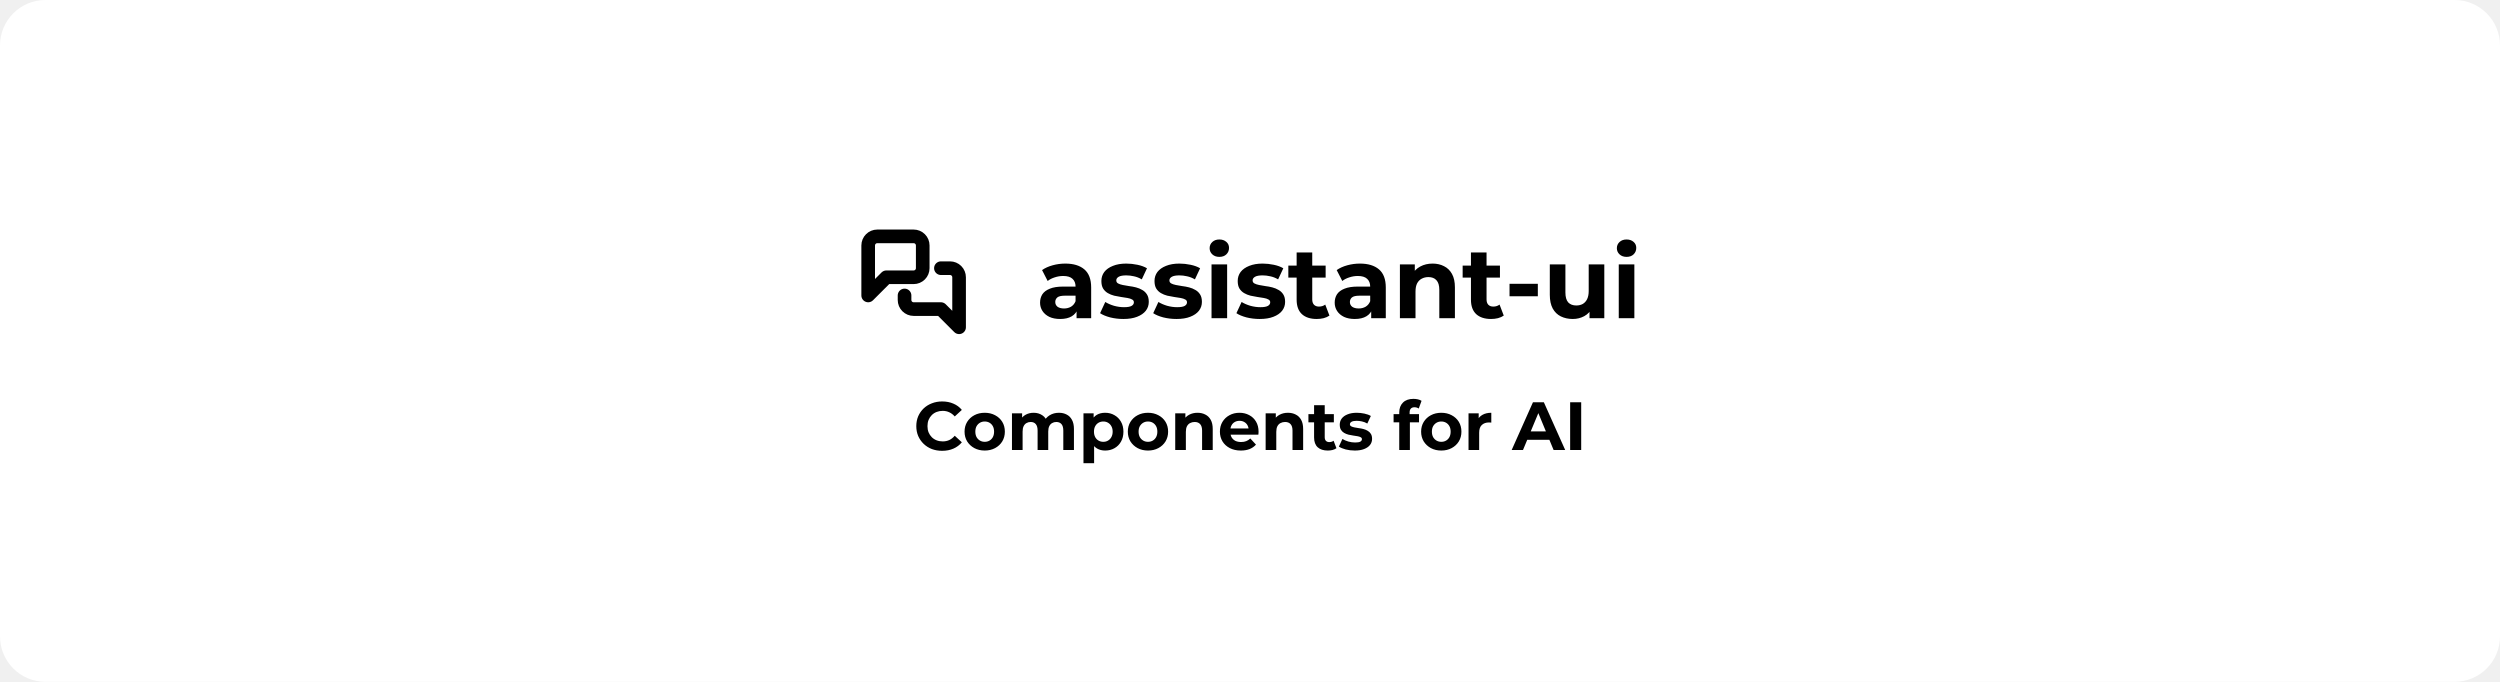
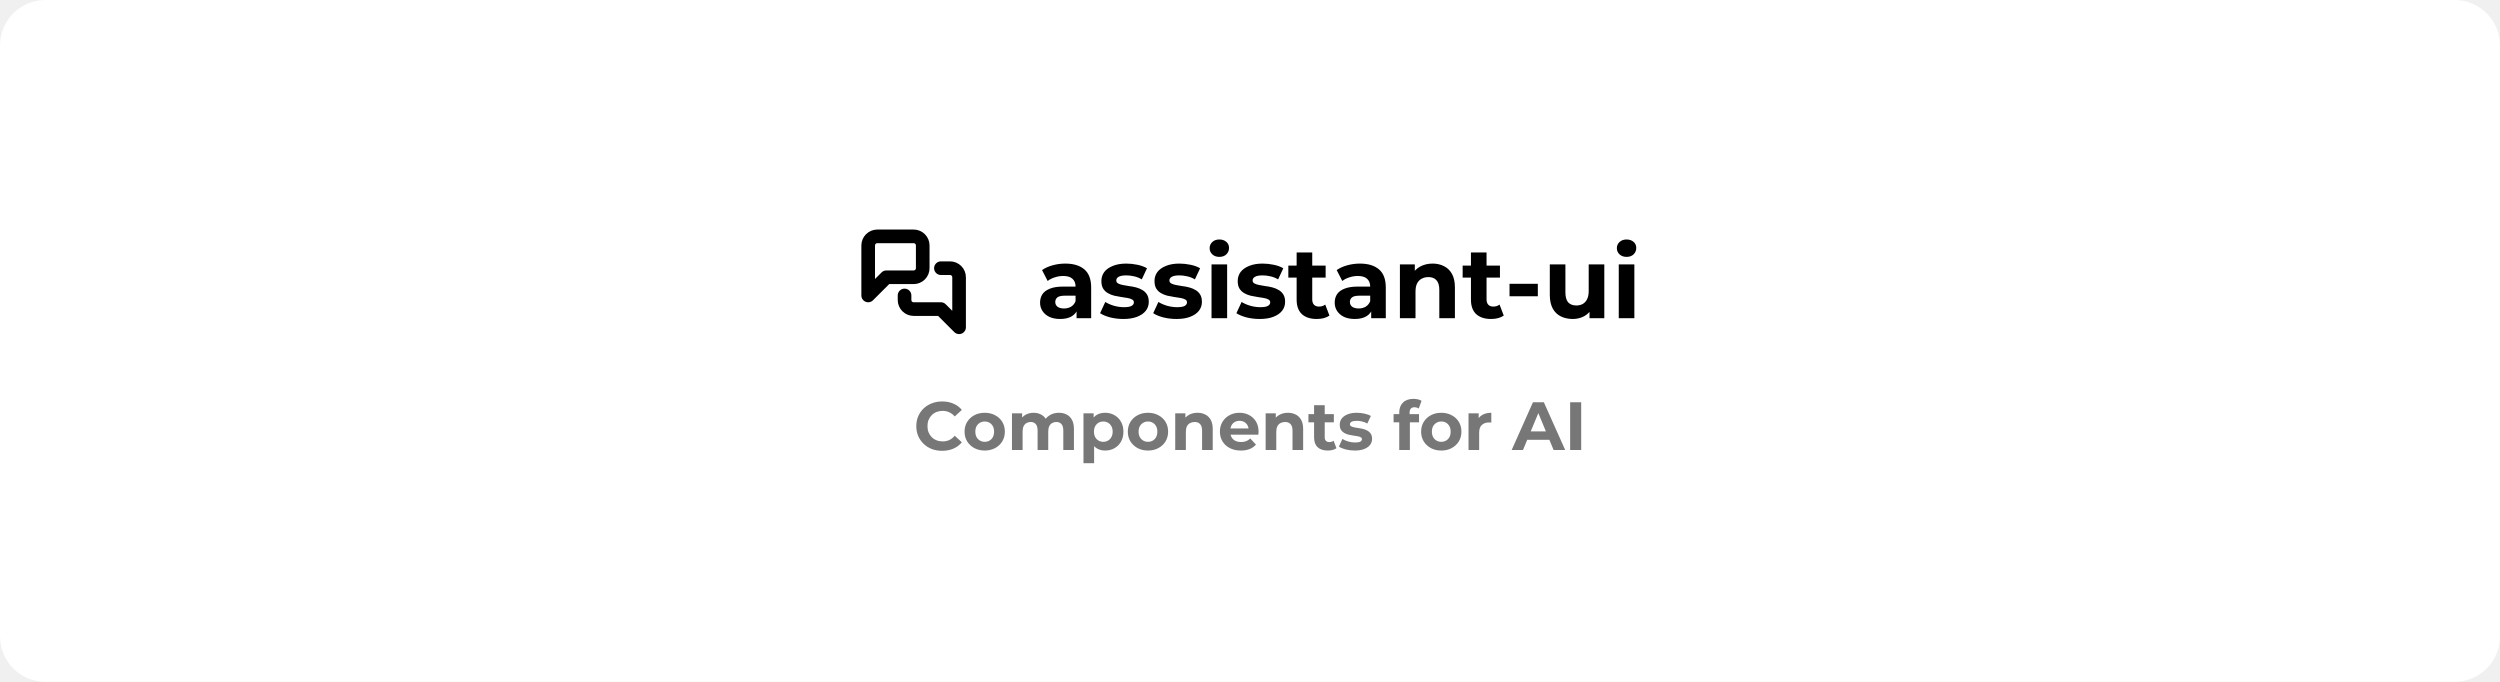
<svg xmlns="http://www.w3.org/2000/svg" width="550" height="150" viewBox="0 0 550 150" fill="none">
  <rect width="550" height="150" rx="10" fill="white" />
-   <path d="M207.27 99.18C206.46 99.18 205.705 99.05 205.005 98.79C204.315 98.52 203.715 98.14 203.205 97.65C202.695 97.16 202.295 96.585 202.005 95.925C201.725 95.265 201.585 94.54 201.585 93.75C201.585 92.96 201.725 92.235 202.005 91.575C202.295 90.915 202.695 90.34 203.205 89.85C203.725 89.36 204.33 88.985 205.02 88.725C205.71 88.455 206.465 88.32 207.285 88.32C208.195 88.32 209.015 88.48 209.745 88.8C210.485 89.11 211.105 89.57 211.605 90.18L210.045 91.62C209.685 91.21 209.285 90.905 208.845 90.705C208.405 90.495 207.925 90.39 207.405 90.39C206.915 90.39 206.465 90.47 206.055 90.63C205.645 90.79 205.29 91.02 204.99 91.32C204.69 91.62 204.455 91.975 204.285 92.385C204.125 92.795 204.045 93.25 204.045 93.75C204.045 94.25 204.125 94.705 204.285 95.115C204.455 95.525 204.69 95.88 204.99 96.18C205.29 96.48 205.645 96.71 206.055 96.87C206.465 97.03 206.915 97.11 207.405 97.11C207.925 97.11 208.405 97.01 208.845 96.81C209.285 96.6 209.685 96.285 210.045 95.865L211.605 97.305C211.105 97.915 210.485 98.38 209.745 98.7C209.015 99.02 208.19 99.18 207.27 99.18ZM216.643 99.12C215.783 99.12 215.018 98.94 214.348 98.58C213.688 98.22 213.163 97.73 212.773 97.11C212.393 96.48 212.203 95.765 212.203 94.965C212.203 94.155 212.393 93.44 212.773 92.82C213.163 92.19 213.688 91.7 214.348 91.35C215.018 90.99 215.783 90.81 216.643 90.81C217.493 90.81 218.253 90.99 218.923 91.35C219.593 91.7 220.118 92.185 220.498 92.805C220.878 93.425 221.068 94.145 221.068 94.965C221.068 95.765 220.878 96.48 220.498 97.11C220.118 97.73 219.593 98.22 218.923 98.58C218.253 98.94 217.493 99.12 216.643 99.12ZM216.643 97.2C217.033 97.2 217.383 97.11 217.693 96.93C218.003 96.75 218.248 96.495 218.428 96.165C218.608 95.825 218.698 95.425 218.698 94.965C218.698 94.495 218.608 94.095 218.428 93.765C218.248 93.435 218.003 93.18 217.693 93C217.383 92.82 217.033 92.73 216.643 92.73C216.253 92.73 215.903 92.82 215.593 93C215.283 93.18 215.033 93.435 214.843 93.765C214.663 94.095 214.573 94.495 214.573 94.965C214.573 95.425 214.663 95.825 214.843 96.165C215.033 96.495 215.283 96.75 215.593 96.93C215.903 97.11 216.253 97.2 216.643 97.2ZM232.967 90.81C233.607 90.81 234.172 90.94 234.662 91.2C235.162 91.45 235.552 91.84 235.832 92.37C236.122 92.89 236.267 93.56 236.267 94.38V99H233.927V94.74C233.927 94.09 233.792 93.61 233.522 93.3C233.252 92.99 232.872 92.835 232.382 92.835C232.042 92.835 231.737 92.915 231.467 93.075C231.197 93.225 230.987 93.455 230.837 93.765C230.687 94.075 230.612 94.47 230.612 94.95V99H228.272V94.74C228.272 94.09 228.137 93.61 227.867 93.3C227.607 92.99 227.232 92.835 226.742 92.835C226.402 92.835 226.097 92.915 225.827 93.075C225.557 93.225 225.347 93.455 225.197 93.765C225.047 94.075 224.972 94.47 224.972 94.95V99H222.632V90.93H224.867V93.135L224.447 92.49C224.727 91.94 225.122 91.525 225.632 91.245C226.152 90.955 226.742 90.81 227.402 90.81C228.142 90.81 228.787 91 229.337 91.38C229.897 91.75 230.267 92.32 230.447 93.09L229.622 92.865C229.892 92.235 230.322 91.735 230.912 91.365C231.512 90.995 232.197 90.81 232.967 90.81ZM243.134 99.12C242.454 99.12 241.859 98.97 241.349 98.67C240.839 98.37 240.439 97.915 240.149 97.305C239.869 96.685 239.729 95.905 239.729 94.965C239.729 94.015 239.864 93.235 240.134 92.625C240.404 92.015 240.794 91.56 241.304 91.26C241.814 90.96 242.424 90.81 243.134 90.81C243.894 90.81 244.574 90.985 245.174 91.335C245.784 91.675 246.264 92.155 246.614 92.775C246.974 93.395 247.154 94.125 247.154 94.965C247.154 95.815 246.974 96.55 246.614 97.17C246.264 97.79 245.784 98.27 245.174 98.61C244.574 98.95 243.894 99.12 243.134 99.12ZM238.364 101.91V90.93H240.599V92.58L240.554 94.98L240.704 97.365V101.91H238.364ZM242.729 97.2C243.119 97.2 243.464 97.11 243.764 96.93C244.074 96.75 244.319 96.495 244.499 96.165C244.689 95.825 244.784 95.425 244.784 94.965C244.784 94.495 244.689 94.095 244.499 93.765C244.319 93.435 244.074 93.18 243.764 93C243.464 92.82 243.119 92.73 242.729 92.73C242.339 92.73 241.989 92.82 241.679 93C241.369 93.18 241.124 93.435 240.944 93.765C240.764 94.095 240.674 94.495 240.674 94.965C240.674 95.425 240.764 95.825 240.944 96.165C241.124 96.495 241.369 96.75 241.679 96.93C241.989 97.11 242.339 97.2 242.729 97.2ZM252.561 99.12C251.701 99.12 250.936 98.94 250.266 98.58C249.606 98.22 249.081 97.73 248.691 97.11C248.311 96.48 248.121 95.765 248.121 94.965C248.121 94.155 248.311 93.44 248.691 92.82C249.081 92.19 249.606 91.7 250.266 91.35C250.936 90.99 251.701 90.81 252.561 90.81C253.411 90.81 254.171 90.99 254.841 91.35C255.511 91.7 256.036 92.185 256.416 92.805C256.796 93.425 256.986 94.145 256.986 94.965C256.986 95.765 256.796 96.48 256.416 97.11C256.036 97.73 255.511 98.22 254.841 98.58C254.171 98.94 253.411 99.12 252.561 99.12ZM252.561 97.2C252.951 97.2 253.301 97.11 253.611 96.93C253.921 96.75 254.166 96.495 254.346 96.165C254.526 95.825 254.616 95.425 254.616 94.965C254.616 94.495 254.526 94.095 254.346 93.765C254.166 93.435 253.921 93.18 253.611 93C253.301 92.82 252.951 92.73 252.561 92.73C252.171 92.73 251.821 92.82 251.511 93C251.201 93.18 250.951 93.435 250.761 93.765C250.581 94.095 250.491 94.495 250.491 94.965C250.491 95.425 250.581 95.825 250.761 96.165C250.951 96.495 251.201 96.75 251.511 96.93C251.821 97.11 252.171 97.2 252.561 97.2ZM263.455 90.81C264.095 90.81 264.665 90.94 265.165 91.2C265.675 91.45 266.075 91.84 266.365 92.37C266.655 92.89 266.8 93.56 266.8 94.38V99H264.46V94.74C264.46 94.09 264.315 93.61 264.025 93.3C263.745 92.99 263.345 92.835 262.825 92.835C262.455 92.835 262.12 92.915 261.82 93.075C261.53 93.225 261.3 93.46 261.13 93.78C260.97 94.1 260.89 94.51 260.89 95.01V99H258.55V90.93H260.785V93.165L260.365 92.49C260.655 91.95 261.07 91.535 261.61 91.245C262.15 90.955 262.765 90.81 263.455 90.81ZM272.984 99.12C272.064 99.12 271.254 98.94 270.554 98.58C269.864 98.22 269.329 97.73 268.949 97.11C268.569 96.48 268.379 95.765 268.379 94.965C268.379 94.155 268.564 93.44 268.934 92.82C269.314 92.19 269.829 91.7 270.479 91.35C271.129 90.99 271.864 90.81 272.684 90.81C273.474 90.81 274.184 90.98 274.814 91.32C275.454 91.65 275.959 92.13 276.329 92.76C276.699 93.38 276.884 94.125 276.884 94.995C276.884 95.085 276.879 95.19 276.869 95.31C276.859 95.42 276.849 95.525 276.839 95.625H270.284V94.26H275.609L274.709 94.665C274.709 94.245 274.624 93.88 274.454 93.57C274.284 93.26 274.049 93.02 273.749 92.85C273.449 92.67 273.099 92.58 272.699 92.58C272.299 92.58 271.944 92.67 271.634 92.85C271.334 93.02 271.099 93.265 270.929 93.585C270.759 93.895 270.674 94.265 270.674 94.695V95.055C270.674 95.495 270.769 95.885 270.959 96.225C271.159 96.555 271.434 96.81 271.784 96.99C272.144 97.16 272.564 97.245 273.044 97.245C273.474 97.245 273.849 97.18 274.169 97.05C274.499 96.92 274.799 96.725 275.069 96.465L276.314 97.815C275.944 98.235 275.479 98.56 274.919 98.79C274.359 99.01 273.714 99.12 272.984 99.12ZM283.347 90.81C283.987 90.81 284.557 90.94 285.057 91.2C285.567 91.45 285.967 91.84 286.257 92.37C286.547 92.89 286.692 93.56 286.692 94.38V99H284.352V94.74C284.352 94.09 284.207 93.61 283.917 93.3C283.637 92.99 283.237 92.835 282.717 92.835C282.347 92.835 282.012 92.915 281.712 93.075C281.422 93.225 281.192 93.46 281.022 93.78C280.862 94.1 280.782 94.51 280.782 95.01V99H278.442V90.93H280.677V93.165L280.257 92.49C280.547 91.95 280.962 91.535 281.502 91.245C282.042 90.955 282.657 90.81 283.347 90.81ZM292.113 99.12C291.163 99.12 290.423 98.88 289.893 98.4C289.363 97.91 289.098 97.185 289.098 96.225V89.145H291.438V96.195C291.438 96.535 291.528 96.8 291.708 96.99C291.888 97.17 292.133 97.26 292.443 97.26C292.813 97.26 293.128 97.16 293.388 96.96L294.018 98.61C293.778 98.78 293.488 98.91 293.148 99C292.818 99.08 292.473 99.12 292.113 99.12ZM287.853 92.91V91.11H293.448V92.91H287.853ZM298.047 99.12C297.357 99.12 296.692 99.04 296.052 98.88C295.422 98.71 294.922 98.5 294.552 98.25L295.332 96.57C295.702 96.8 296.137 96.99 296.637 97.14C297.147 97.28 297.647 97.35 298.137 97.35C298.677 97.35 299.057 97.285 299.277 97.155C299.507 97.025 299.622 96.845 299.622 96.615C299.622 96.425 299.532 96.285 299.352 96.195C299.182 96.095 298.952 96.02 298.662 95.97C298.372 95.92 298.052 95.87 297.702 95.82C297.362 95.77 297.017 95.705 296.667 95.625C296.317 95.535 295.997 95.405 295.707 95.235C295.417 95.065 295.182 94.835 295.002 94.545C294.832 94.255 294.747 93.88 294.747 93.42C294.747 92.91 294.892 92.46 295.182 92.07C295.482 91.68 295.912 91.375 296.472 91.155C297.032 90.925 297.702 90.81 298.482 90.81C299.032 90.81 299.592 90.87 300.162 90.99C300.732 91.11 301.207 91.285 301.587 91.515L300.807 93.18C300.417 92.95 300.022 92.795 299.622 92.715C299.232 92.625 298.852 92.58 298.482 92.58C297.962 92.58 297.582 92.65 297.342 92.79C297.102 92.93 296.982 93.11 296.982 93.33C296.982 93.53 297.067 93.68 297.237 93.78C297.417 93.88 297.652 93.96 297.942 94.02C298.232 94.08 298.547 94.135 298.887 94.185C299.237 94.225 299.587 94.29 299.937 94.38C300.287 94.47 300.602 94.6 300.882 94.77C301.172 94.93 301.407 95.155 301.587 95.445C301.767 95.725 301.857 96.095 301.857 96.555C301.857 97.055 301.707 97.5 301.407 97.89C301.107 98.27 300.672 98.57 300.102 98.79C299.542 99.01 298.857 99.12 298.047 99.12ZM307.834 99V90.75C307.834 89.84 308.104 89.115 308.644 88.575C309.184 88.025 309.954 87.75 310.954 87.75C311.294 87.75 311.619 87.785 311.929 87.855C312.249 87.925 312.519 88.035 312.739 88.185L312.124 89.88C311.994 89.79 311.849 89.72 311.689 89.67C311.529 89.62 311.359 89.595 311.179 89.595C310.839 89.595 310.574 89.695 310.384 89.895C310.204 90.085 310.114 90.375 310.114 90.765V91.515L310.174 92.52V99H307.834ZM306.589 92.91V91.11H312.184V92.91H306.589ZM317.087 99.12C316.227 99.12 315.462 98.94 314.792 98.58C314.132 98.22 313.607 97.73 313.217 97.11C312.837 96.48 312.647 95.765 312.647 94.965C312.647 94.155 312.837 93.44 313.217 92.82C313.607 92.19 314.132 91.7 314.792 91.35C315.462 90.99 316.227 90.81 317.087 90.81C317.937 90.81 318.697 90.99 319.367 91.35C320.037 91.7 320.562 92.185 320.942 92.805C321.322 93.425 321.512 94.145 321.512 94.965C321.512 95.765 321.322 96.48 320.942 97.11C320.562 97.73 320.037 98.22 319.367 98.58C318.697 98.94 317.937 99.12 317.087 99.12ZM317.087 97.2C317.477 97.2 317.827 97.11 318.137 96.93C318.447 96.75 318.692 96.495 318.872 96.165C319.052 95.825 319.142 95.425 319.142 94.965C319.142 94.495 319.052 94.095 318.872 93.765C318.692 93.435 318.447 93.18 318.137 93C317.827 92.82 317.477 92.73 317.087 92.73C316.697 92.73 316.347 92.82 316.037 93C315.727 93.18 315.477 93.435 315.287 93.765C315.107 94.095 315.017 94.495 315.017 94.965C315.017 95.425 315.107 95.825 315.287 96.165C315.477 96.495 315.727 96.75 316.037 96.93C316.347 97.11 316.697 97.2 317.087 97.2ZM323.076 99V90.93H325.311V93.21L324.996 92.55C325.236 91.98 325.621 91.55 326.151 91.26C326.681 90.96 327.326 90.81 328.086 90.81V92.97C327.986 92.96 327.896 92.955 327.816 92.955C327.736 92.945 327.651 92.94 327.561 92.94C326.921 92.94 326.401 93.125 326.001 93.495C325.611 93.855 325.416 94.42 325.416 95.19V99H323.076ZM332.569 99L337.249 88.5H339.649L344.344 99H341.794L337.954 89.73H338.914L335.059 99H332.569ZM334.909 96.75L335.554 94.905H340.954L341.614 96.75H334.909ZM345.433 99V88.5H347.863V99H345.433Z" fill="black" />
+   <path d="M207.27 99.18C206.46 99.18 205.705 99.05 205.005 98.79C204.315 98.52 203.715 98.14 203.205 97.65C202.695 97.16 202.295 96.585 202.005 95.925C201.725 95.265 201.585 94.54 201.585 93.75C201.585 92.96 201.725 92.235 202.005 91.575C202.295 90.915 202.695 90.34 203.205 89.85C203.725 89.36 204.33 88.985 205.02 88.725C205.71 88.455 206.465 88.32 207.285 88.32C208.195 88.32 209.015 88.48 209.745 88.8C210.485 89.11 211.105 89.57 211.605 90.18L210.045 91.62C209.685 91.21 209.285 90.905 208.845 90.705C208.405 90.495 207.925 90.39 207.405 90.39C206.915 90.39 206.465 90.47 206.055 90.63C205.645 90.79 205.29 91.02 204.99 91.32C204.69 91.62 204.455 91.975 204.285 92.385C204.125 92.795 204.045 93.25 204.045 93.75C204.045 94.25 204.125 94.705 204.285 95.115C204.455 95.525 204.69 95.88 204.99 96.18C205.29 96.48 205.645 96.71 206.055 96.87C206.465 97.03 206.915 97.11 207.405 97.11C207.925 97.11 208.405 97.01 208.845 96.81C209.285 96.6 209.685 96.285 210.045 95.865L211.605 97.305C211.105 97.915 210.485 98.38 209.745 98.7C209.015 99.02 208.19 99.18 207.27 99.18ZM216.643 99.12C215.783 99.12 215.018 98.94 214.348 98.58C213.688 98.22 213.163 97.73 212.773 97.11C212.393 96.48 212.203 95.765 212.203 94.965C212.203 94.155 212.393 93.44 212.773 92.82C213.163 92.19 213.688 91.7 214.348 91.35C215.018 90.99 215.783 90.81 216.643 90.81C217.493 90.81 218.253 90.99 218.923 91.35C219.593 91.7 220.118 92.185 220.498 92.805C220.878 93.425 221.068 94.145 221.068 94.965C221.068 95.765 220.878 96.48 220.498 97.11C220.118 97.73 219.593 98.22 218.923 98.58C218.253 98.94 217.493 99.12 216.643 99.12ZM216.643 97.2C217.033 97.2 217.383 97.11 217.693 96.93C218.003 96.75 218.248 96.495 218.428 96.165C218.608 95.825 218.698 95.425 218.698 94.965C218.698 94.495 218.608 94.095 218.428 93.765C218.248 93.435 218.003 93.18 217.693 93C217.383 92.82 217.033 92.73 216.643 92.73C216.253 92.73 215.903 92.82 215.593 93C215.283 93.18 215.033 93.435 214.843 93.765C214.663 94.095 214.573 94.495 214.573 94.965C214.573 95.425 214.663 95.825 214.843 96.165C215.033 96.495 215.283 96.75 215.593 96.93C215.903 97.11 216.253 97.2 216.643 97.2ZM232.967 90.81C233.607 90.81 234.172 90.94 234.662 91.2C235.162 91.45 235.552 91.84 235.832 92.37C236.122 92.89 236.267 93.56 236.267 94.38V99H233.927V94.74C233.927 94.09 233.792 93.61 233.522 93.3C233.252 92.99 232.872 92.835 232.382 92.835C232.042 92.835 231.737 92.915 231.467 93.075C231.197 93.225 230.987 93.455 230.837 93.765C230.687 94.075 230.612 94.47 230.612 94.95V99H228.272V94.74C228.272 94.09 228.137 93.61 227.867 93.3C227.607 92.99 227.232 92.835 226.742 92.835C226.402 92.835 226.097 92.915 225.827 93.075C225.557 93.225 225.347 93.455 225.197 93.765C225.047 94.075 224.972 94.47 224.972 94.95V99H222.632V90.93H224.867V93.135L224.447 92.49C224.727 91.94 225.122 91.525 225.632 91.245C226.152 90.955 226.742 90.81 227.402 90.81C228.142 90.81 228.787 91 229.337 91.38C229.897 91.75 230.267 92.32 230.447 93.09L229.622 92.865C229.892 92.235 230.322 91.735 230.912 91.365C231.512 90.995 232.197 90.81 232.967 90.81ZM243.134 99.12C242.454 99.12 241.859 98.97 241.349 98.67C240.839 98.37 240.439 97.915 240.149 97.305C239.869 96.685 239.729 95.905 239.729 94.965C239.729 94.015 239.864 93.235 240.134 92.625C240.404 92.015 240.794 91.56 241.304 91.26C241.814 90.96 242.424 90.81 243.134 90.81C243.894 90.81 244.574 90.985 245.174 91.335C245.784 91.675 246.264 92.155 246.614 92.775C246.974 93.395 247.154 94.125 247.154 94.965C247.154 95.815 246.974 96.55 246.614 97.17C246.264 97.79 245.784 98.27 245.174 98.61C244.574 98.95 243.894 99.12 243.134 99.12ZM238.364 101.91V90.93H240.599V92.58L240.554 94.98L240.704 97.365V101.91H238.364ZM242.729 97.2C243.119 97.2 243.464 97.11 243.764 96.93C244.074 96.75 244.319 96.495 244.499 96.165C244.689 95.825 244.784 95.425 244.784 94.965C244.784 94.495 244.689 94.095 244.499 93.765C244.319 93.435 244.074 93.18 243.764 93C243.464 92.82 243.119 92.73 242.729 92.73C242.339 92.73 241.989 92.82 241.679 93C241.369 93.18 241.124 93.435 240.944 93.765C240.764 94.095 240.674 94.495 240.674 94.965C240.674 95.425 240.764 95.825 240.944 96.165C241.124 96.495 241.369 96.75 241.679 96.93C241.989 97.11 242.339 97.2 242.729 97.2ZM252.561 99.12C251.701 99.12 250.936 98.94 250.266 98.58C249.606 98.22 249.081 97.73 248.691 97.11C248.311 96.48 248.121 95.765 248.121 94.965C248.121 94.155 248.311 93.44 248.691 92.82C249.081 92.19 249.606 91.7 250.266 91.35C250.936 90.99 251.701 90.81 252.561 90.81C253.411 90.81 254.171 90.99 254.841 91.35C255.511 91.7 256.036 92.185 256.416 92.805C256.796 93.425 256.986 94.145 256.986 94.965C256.986 95.765 256.796 96.48 256.416 97.11C256.036 97.73 255.511 98.22 254.841 98.58C254.171 98.94 253.411 99.12 252.561 99.12ZM252.561 97.2C252.951 97.2 253.301 97.11 253.611 96.93C253.921 96.75 254.166 96.495 254.346 96.165C254.526 95.825 254.616 95.425 254.616 94.965C254.616 94.495 254.526 94.095 254.346 93.765C254.166 93.435 253.921 93.18 253.611 93C253.301 92.82 252.951 92.73 252.561 92.73C252.171 92.73 251.821 92.82 251.511 93C251.201 93.18 250.951 93.435 250.761 93.765C250.581 94.095 250.491 94.495 250.491 94.965C250.491 95.425 250.581 95.825 250.761 96.165C250.951 96.495 251.201 96.75 251.511 96.93C251.821 97.11 252.171 97.2 252.561 97.2ZM263.455 90.81C264.095 90.81 264.665 90.94 265.165 91.2C265.675 91.45 266.075 91.84 266.365 92.37C266.655 92.89 266.8 93.56 266.8 94.38V99H264.46V94.74C264.46 94.09 264.315 93.61 264.025 93.3C263.745 92.99 263.345 92.835 262.825 92.835C262.455 92.835 262.12 92.915 261.82 93.075C261.53 93.225 261.3 93.46 261.13 93.78C260.97 94.1 260.89 94.51 260.89 95.01V99H258.55V90.93H260.785V93.165L260.365 92.49C260.655 91.95 261.07 91.535 261.61 91.245C262.15 90.955 262.765 90.81 263.455 90.81ZM272.984 99.12C272.064 99.12 271.254 98.94 270.554 98.58C269.864 98.22 269.329 97.73 268.949 97.11C268.569 96.48 268.379 95.765 268.379 94.965C268.379 94.155 268.564 93.44 268.934 92.82C269.314 92.19 269.829 91.7 270.479 91.35C271.129 90.99 271.864 90.81 272.684 90.81C273.474 90.81 274.184 90.98 274.814 91.32C275.454 91.65 275.959 92.13 276.329 92.76C276.699 93.38 276.884 94.125 276.884 94.995C276.884 95.085 276.879 95.19 276.869 95.31C276.859 95.42 276.849 95.525 276.839 95.625H270.284V94.26H275.609L274.709 94.665C274.709 94.245 274.624 93.88 274.454 93.57C274.284 93.26 274.049 93.02 273.749 92.85C273.449 92.67 273.099 92.58 272.699 92.58C272.299 92.58 271.944 92.67 271.634 92.85C271.334 93.02 271.099 93.265 270.929 93.585C270.759 93.895 270.674 94.265 270.674 94.695V95.055C270.674 95.495 270.769 95.885 270.959 96.225C271.159 96.555 271.434 96.81 271.784 96.99C272.144 97.16 272.564 97.245 273.044 97.245C273.474 97.245 273.849 97.18 274.169 97.05C274.499 96.92 274.799 96.725 275.069 96.465L276.314 97.815C275.944 98.235 275.479 98.56 274.919 98.79C274.359 99.01 273.714 99.12 272.984 99.12ZM283.347 90.81C283.987 90.81 284.557 90.94 285.057 91.2C285.567 91.45 285.967 91.84 286.257 92.37C286.547 92.89 286.692 93.56 286.692 94.38V99H284.352V94.74C284.352 94.09 284.207 93.61 283.917 93.3C283.637 92.99 283.237 92.835 282.717 92.835C282.347 92.835 282.012 92.915 281.712 93.075C281.422 93.225 281.192 93.46 281.022 93.78C280.862 94.1 280.782 94.51 280.782 95.01V99H278.442V90.93H280.677V93.165L280.257 92.49C280.547 91.95 280.962 91.535 281.502 91.245C282.042 90.955 282.657 90.81 283.347 90.81ZM292.113 99.12C291.163 99.12 290.423 98.88 289.893 98.4C289.363 97.91 289.098 97.185 289.098 96.225V89.145H291.438V96.195C291.438 96.535 291.528 96.8 291.708 96.99C291.888 97.17 292.133 97.26 292.443 97.26C292.813 97.26 293.128 97.16 293.388 96.96L294.018 98.61C293.778 98.78 293.488 98.91 293.148 99C292.818 99.08 292.473 99.12 292.113 99.12ZM287.853 92.91V91.11H293.448V92.91H287.853ZM298.047 99.12C297.357 99.12 296.692 99.04 296.052 98.88C295.422 98.71 294.922 98.5 294.552 98.25L295.332 96.57C295.702 96.8 296.137 96.99 296.637 97.14C297.147 97.28 297.647 97.35 298.137 97.35C298.677 97.35 299.057 97.285 299.277 97.155C299.507 97.025 299.622 96.845 299.622 96.615C299.622 96.425 299.532 96.285 299.352 96.195C299.182 96.095 298.952 96.02 298.662 95.97C298.372 95.92 298.052 95.87 297.702 95.82C297.362 95.77 297.017 95.705 296.667 95.625C296.317 95.535 295.997 95.405 295.707 95.235C295.417 95.065 295.182 94.835 295.002 94.545C294.832 94.255 294.747 93.88 294.747 93.42C294.747 92.91 294.892 92.46 295.182 92.07C295.482 91.68 295.912 91.375 296.472 91.155C297.032 90.925 297.702 90.81 298.482 90.81C299.032 90.81 299.592 90.87 300.162 90.99C300.732 91.11 301.207 91.285 301.587 91.515L300.807 93.18C300.417 92.95 300.022 92.795 299.622 92.715C299.232 92.625 298.852 92.58 298.482 92.58C297.962 92.58 297.582 92.65 297.342 92.79C297.102 92.93 296.982 93.11 296.982 93.33C296.982 93.53 297.067 93.68 297.237 93.78C297.417 93.88 297.652 93.96 297.942 94.02C298.232 94.08 298.547 94.135 298.887 94.185C299.237 94.225 299.587 94.29 299.937 94.38C300.287 94.47 300.602 94.6 300.882 94.77C301.172 94.93 301.407 95.155 301.587 95.445C301.767 95.725 301.857 96.095 301.857 96.555C301.857 97.055 301.707 97.5 301.407 97.89C301.107 98.27 300.672 98.57 300.102 98.79C299.542 99.01 298.857 99.12 298.047 99.12ZM307.834 99V90.75C307.834 89.84 308.104 89.115 308.644 88.575C309.184 88.025 309.954 87.75 310.954 87.75C311.294 87.75 311.619 87.785 311.929 87.855C312.249 87.925 312.519 88.035 312.739 88.185L312.124 89.88C311.994 89.79 311.849 89.72 311.689 89.67C311.529 89.62 311.359 89.595 311.179 89.595C310.839 89.595 310.574 89.695 310.384 89.895C310.204 90.085 310.114 90.375 310.114 90.765V91.515L310.174 92.52V99H307.834ZM306.589 92.91V91.11H312.184V92.91H306.589ZM317.087 99.12C316.227 99.12 315.462 98.94 314.792 98.58C314.132 98.22 313.607 97.73 313.217 97.11C312.837 96.48 312.647 95.765 312.647 94.965C312.647 94.155 312.837 93.44 313.217 92.82C313.607 92.19 314.132 91.7 314.792 91.35C315.462 90.99 316.227 90.81 317.087 90.81C317.937 90.81 318.697 90.99 319.367 91.35C320.037 91.7 320.562 92.185 320.942 92.805C321.322 93.425 321.512 94.145 321.512 94.965C321.512 95.765 321.322 96.48 320.942 97.11C320.562 97.73 320.037 98.22 319.367 98.58C318.697 98.94 317.937 99.12 317.087 99.12ZM317.087 97.2C317.477 97.2 317.827 97.11 318.137 96.93C318.447 96.75 318.692 96.495 318.872 96.165C319.052 95.825 319.142 95.425 319.142 94.965C319.142 94.495 319.052 94.095 318.872 93.765C318.692 93.435 318.447 93.18 318.137 93C317.827 92.82 317.477 92.73 317.087 92.73C316.697 92.73 316.347 92.82 316.037 93C315.727 93.18 315.477 93.435 315.287 93.765C315.107 94.095 315.017 94.495 315.017 94.965C315.017 95.425 315.107 95.825 315.287 96.165C315.477 96.495 315.727 96.75 316.037 96.93C316.347 97.11 316.697 97.2 317.087 97.2ZM323.076 99V90.93H325.311V93.21L324.996 92.55C325.236 91.98 325.621 91.55 326.151 91.26C326.681 90.96 327.326 90.81 328.086 90.81V92.97C327.986 92.96 327.896 92.955 327.816 92.955C327.736 92.945 327.651 92.94 327.561 92.94C326.921 92.94 326.401 93.125 326.001 93.495C325.611 93.855 325.416 94.42 325.416 95.19V99H323.076ZM332.569 99L337.249 88.5H339.649L344.344 99H341.794L337.954 89.73H338.914L335.059 99H332.569ZM334.909 96.75L335.554 94.905H340.954L341.614 96.75H334.909ZM345.433 99V88.5H347.863V99H345.433Z" fill="#777777" />
  <g clip-path="url(#clip0_2_5)">
    <path d="M207 59H209C209.53 59 210.039 59.211 210.414 59.586C210.789 59.961 211 60.47 211 61V72L207 68H201C200.47 68 199.961 67.789 199.586 67.414C199.211 67.039 199 66.53 199 66V65M203 59C203 59.53 202.789 60.039 202.414 60.414C202.039 60.789 201.53 61 201 61H195L191 65V54C191 52.9 191.9 52 193 52H201C201.53 52 202.039 52.211 202.414 52.586C202.789 52.961 203 53.47 203 54V59Z" stroke="black" stroke-width="3" stroke-linecap="round" stroke-linejoin="round" />
  </g>
  <path d="M236.844 70V67.69L236.624 67.184V63.048C236.624 62.315 236.397 61.743 235.942 61.332C235.502 60.921 234.82 60.716 233.896 60.716C233.265 60.716 232.642 60.819 232.026 61.024C231.425 61.215 230.911 61.479 230.486 61.816L229.254 59.418C229.899 58.963 230.677 58.611 231.586 58.362C232.495 58.113 233.419 57.988 234.358 57.988C236.162 57.988 237.563 58.413 238.56 59.264C239.557 60.115 240.056 61.442 240.056 63.246V70H236.844ZM233.236 70.176C232.312 70.176 231.52 70.022 230.86 69.714C230.2 69.391 229.694 68.959 229.342 68.416C228.99 67.873 228.814 67.265 228.814 66.59C228.814 65.886 228.983 65.27 229.32 64.742C229.672 64.214 230.222 63.803 230.97 63.51C231.718 63.202 232.693 63.048 233.896 63.048H237.042V65.05H234.27C233.463 65.05 232.906 65.182 232.598 65.446C232.305 65.71 232.158 66.04 232.158 66.436C232.158 66.876 232.327 67.228 232.664 67.492C233.016 67.741 233.493 67.866 234.094 67.866C234.666 67.866 235.179 67.734 235.634 67.47C236.089 67.191 236.419 66.788 236.624 66.26L237.152 67.844C236.903 68.607 236.448 69.186 235.788 69.582C235.128 69.978 234.277 70.176 233.236 70.176ZM247.144 70.176C246.132 70.176 245.157 70.059 244.218 69.824C243.294 69.575 242.561 69.267 242.018 68.9L243.162 66.436C243.705 66.773 244.343 67.052 245.076 67.272C245.824 67.477 246.557 67.58 247.276 67.58C248.068 67.58 248.625 67.485 248.948 67.294C249.285 67.103 249.454 66.839 249.454 66.502C249.454 66.223 249.322 66.018 249.058 65.886C248.809 65.739 248.471 65.629 248.046 65.556C247.621 65.483 247.151 65.409 246.638 65.336C246.139 65.263 245.633 65.167 245.12 65.05C244.607 64.918 244.137 64.727 243.712 64.478C243.287 64.229 242.942 63.891 242.678 63.466C242.429 63.041 242.304 62.491 242.304 61.816C242.304 61.068 242.517 60.408 242.942 59.836C243.382 59.264 244.013 58.817 244.834 58.494C245.655 58.157 246.638 57.988 247.782 57.988C248.589 57.988 249.41 58.076 250.246 58.252C251.082 58.428 251.779 58.685 252.336 59.022L251.192 61.464C250.62 61.127 250.041 60.899 249.454 60.782C248.882 60.65 248.325 60.584 247.782 60.584C247.019 60.584 246.462 60.687 246.11 60.892C245.758 61.097 245.582 61.361 245.582 61.684C245.582 61.977 245.707 62.197 245.956 62.344C246.22 62.491 246.565 62.608 246.99 62.696C247.415 62.784 247.877 62.865 248.376 62.938C248.889 62.997 249.403 63.092 249.916 63.224C250.429 63.356 250.891 63.547 251.302 63.796C251.727 64.031 252.072 64.361 252.336 64.786C252.6 65.197 252.732 65.739 252.732 66.414C252.732 67.147 252.512 67.8 252.072 68.372C251.632 68.929 250.994 69.369 250.158 69.692C249.337 70.015 248.332 70.176 247.144 70.176ZM258.832 70.176C257.82 70.176 256.844 70.059 255.906 69.824C254.982 69.575 254.248 69.267 253.706 68.9L254.85 66.436C255.392 66.773 256.03 67.052 256.764 67.272C257.512 67.477 258.245 67.58 258.964 67.58C259.756 67.58 260.313 67.485 260.636 67.294C260.973 67.103 261.142 66.839 261.142 66.502C261.142 66.223 261.01 66.018 260.746 65.886C260.496 65.739 260.159 65.629 259.734 65.556C259.308 65.483 258.839 65.409 258.326 65.336C257.827 65.263 257.321 65.167 256.808 65.05C256.294 64.918 255.825 64.727 255.4 64.478C254.974 64.229 254.63 63.891 254.366 63.466C254.116 63.041 253.992 62.491 253.992 61.816C253.992 61.068 254.204 60.408 254.63 59.836C255.07 59.264 255.7 58.817 256.522 58.494C257.343 58.157 258.326 57.988 259.47 57.988C260.276 57.988 261.098 58.076 261.934 58.252C262.77 58.428 263.466 58.685 264.024 59.022L262.88 61.464C262.308 61.127 261.728 60.899 261.142 60.782C260.57 60.65 260.012 60.584 259.47 60.584C258.707 60.584 258.15 60.687 257.798 60.892C257.446 61.097 257.27 61.361 257.27 61.684C257.27 61.977 257.394 62.197 257.644 62.344C257.908 62.491 258.252 62.608 258.678 62.696C259.103 62.784 259.565 62.865 260.064 62.938C260.577 62.997 261.09 63.092 261.604 63.224C262.117 63.356 262.579 63.547 262.99 63.796C263.415 64.031 263.76 64.361 264.024 64.786C264.288 65.197 264.42 65.739 264.42 66.414C264.42 67.147 264.2 67.8 263.76 68.372C263.32 68.929 262.682 69.369 261.846 69.692C261.024 70.015 260.02 70.176 258.832 70.176ZM266.537 70V58.164H269.969V70H266.537ZM268.253 56.514C267.622 56.514 267.109 56.331 266.713 55.964C266.317 55.597 266.119 55.143 266.119 54.6C266.119 54.057 266.317 53.603 266.713 53.236C267.109 52.869 267.622 52.686 268.253 52.686C268.884 52.686 269.397 52.862 269.793 53.214C270.189 53.551 270.387 53.991 270.387 54.534C270.387 55.106 270.189 55.583 269.793 55.964C269.412 56.331 268.898 56.514 268.253 56.514ZM277.136 70.176C276.124 70.176 275.149 70.059 274.21 69.824C273.286 69.575 272.553 69.267 272.01 68.9L273.154 66.436C273.697 66.773 274.335 67.052 275.068 67.272C275.816 67.477 276.55 67.58 277.268 67.58C278.06 67.58 278.618 67.485 278.94 67.294C279.278 67.103 279.446 66.839 279.446 66.502C279.446 66.223 279.314 66.018 279.05 65.886C278.801 65.739 278.464 65.629 278.038 65.556C277.613 65.483 277.144 65.409 276.63 65.336C276.132 65.263 275.626 65.167 275.112 65.05C274.599 64.918 274.13 64.727 273.704 64.478C273.279 64.229 272.934 63.891 272.67 63.466C272.421 63.041 272.296 62.491 272.296 61.816C272.296 61.068 272.509 60.408 272.934 59.836C273.374 59.264 274.005 58.817 274.826 58.494C275.648 58.157 276.63 57.988 277.774 57.988C278.581 57.988 279.402 58.076 280.238 58.252C281.074 58.428 281.771 58.685 282.328 59.022L281.184 61.464C280.612 61.127 280.033 60.899 279.446 60.782C278.874 60.65 278.317 60.584 277.774 60.584C277.012 60.584 276.454 60.687 276.102 60.892C275.75 61.097 275.574 61.361 275.574 61.684C275.574 61.977 275.699 62.197 275.948 62.344C276.212 62.491 276.557 62.608 276.982 62.696C277.408 62.784 277.87 62.865 278.368 62.938C278.882 62.997 279.395 63.092 279.908 63.224C280.422 63.356 280.884 63.547 281.294 63.796C281.72 64.031 282.064 64.361 282.328 64.786C282.592 65.197 282.724 65.739 282.724 66.414C282.724 67.147 282.504 67.8 282.064 68.372C281.624 68.929 280.986 69.369 280.15 69.692C279.329 70.015 278.324 70.176 277.136 70.176ZM289.682 70.176C288.288 70.176 287.203 69.824 286.426 69.12C285.648 68.401 285.26 67.338 285.26 65.93V55.546H288.692V65.886C288.692 66.385 288.824 66.773 289.088 67.052C289.352 67.316 289.711 67.448 290.166 67.448C290.708 67.448 291.17 67.301 291.552 67.008L292.476 69.428C292.124 69.677 291.698 69.868 291.2 70C290.716 70.117 290.21 70.176 289.682 70.176ZM283.434 61.068V58.428H291.64V61.068H283.434ZM301.662 70V67.69L301.442 67.184V63.048C301.442 62.315 301.215 61.743 300.76 61.332C300.32 60.921 299.638 60.716 298.714 60.716C298.084 60.716 297.46 60.819 296.844 61.024C296.243 61.215 295.73 61.479 295.304 61.816L294.072 59.418C294.718 58.963 295.495 58.611 296.404 58.362C297.314 58.113 298.238 57.988 299.176 57.988C300.98 57.988 302.381 58.413 303.378 59.264C304.376 60.115 304.874 61.442 304.874 63.246V70H301.662ZM298.054 70.176C297.13 70.176 296.338 70.022 295.678 69.714C295.018 69.391 294.512 68.959 294.16 68.416C293.808 67.873 293.632 67.265 293.632 66.59C293.632 65.886 293.801 65.27 294.138 64.742C294.49 64.214 295.04 63.803 295.788 63.51C296.536 63.202 297.512 63.048 298.714 63.048H301.86V65.05H299.088C298.282 65.05 297.724 65.182 297.416 65.446C297.123 65.71 296.976 66.04 296.976 66.436C296.976 66.876 297.145 67.228 297.482 67.492C297.834 67.741 298.311 67.866 298.912 67.866C299.484 67.866 299.998 67.734 300.452 67.47C300.907 67.191 301.237 66.788 301.442 66.26L301.97 67.844C301.721 68.607 301.266 69.186 300.606 69.582C299.946 69.978 299.096 70.176 298.054 70.176ZM315.174 57.988C316.113 57.988 316.949 58.179 317.682 58.56C318.43 58.927 319.017 59.499 319.442 60.276C319.868 61.039 320.08 62.021 320.08 63.224V70H316.648V63.752C316.648 62.799 316.436 62.095 316.01 61.64C315.6 61.185 315.013 60.958 314.25 60.958C313.708 60.958 313.216 61.075 312.776 61.31C312.351 61.53 312.014 61.875 311.764 62.344C311.53 62.813 311.412 63.415 311.412 64.148V70H307.98V58.164H311.258V61.442L310.642 60.452C311.068 59.66 311.676 59.051 312.468 58.626C313.26 58.201 314.162 57.988 315.174 57.988ZM328.031 70.176C326.638 70.176 325.553 69.824 324.775 69.12C323.998 68.401 323.609 67.338 323.609 65.93V55.546H327.041V65.886C327.041 66.385 327.173 66.773 327.437 67.052C327.701 67.316 328.061 67.448 328.515 67.448C329.058 67.448 329.52 67.301 329.901 67.008L330.825 69.428C330.473 69.677 330.048 69.868 329.549 70C329.065 70.117 328.559 70.176 328.031 70.176ZM321.783 61.068V58.428H329.989V61.068H321.783ZM332.097 65.182V62.432H338.323V65.182H332.097ZM346.017 70.176C345.035 70.176 344.155 69.985 343.377 69.604C342.615 69.223 342.021 68.643 341.595 67.866C341.17 67.074 340.957 66.069 340.957 64.852V58.164H344.389V64.346C344.389 65.329 344.595 66.055 345.005 66.524C345.431 66.979 346.025 67.206 346.787 67.206C347.315 67.206 347.785 67.096 348.195 66.876C348.606 66.641 348.929 66.289 349.163 65.82C349.398 65.336 349.515 64.735 349.515 64.016V58.164H352.947V70H349.691V66.744L350.285 67.69C349.889 68.511 349.303 69.135 348.525 69.56C347.763 69.971 346.927 70.176 346.017 70.176ZM356.127 70V58.164H359.559V70H356.127ZM357.843 56.514C357.212 56.514 356.699 56.331 356.303 55.964C355.907 55.597 355.709 55.143 355.709 54.6C355.709 54.057 355.907 53.603 356.303 53.236C356.699 52.869 357.212 52.686 357.843 52.686C358.474 52.686 358.987 52.862 359.383 53.214C359.779 53.551 359.977 53.991 359.977 54.534C359.977 55.106 359.779 55.583 359.383 55.964C359.002 56.331 358.488 56.514 357.843 56.514Z" fill="black" />
  <defs>
    <clipPath id="clip0_2_5">
      <rect width="24" height="24" fill="white" transform="translate(189 50)" />
    </clipPath>
  </defs>
</svg>
